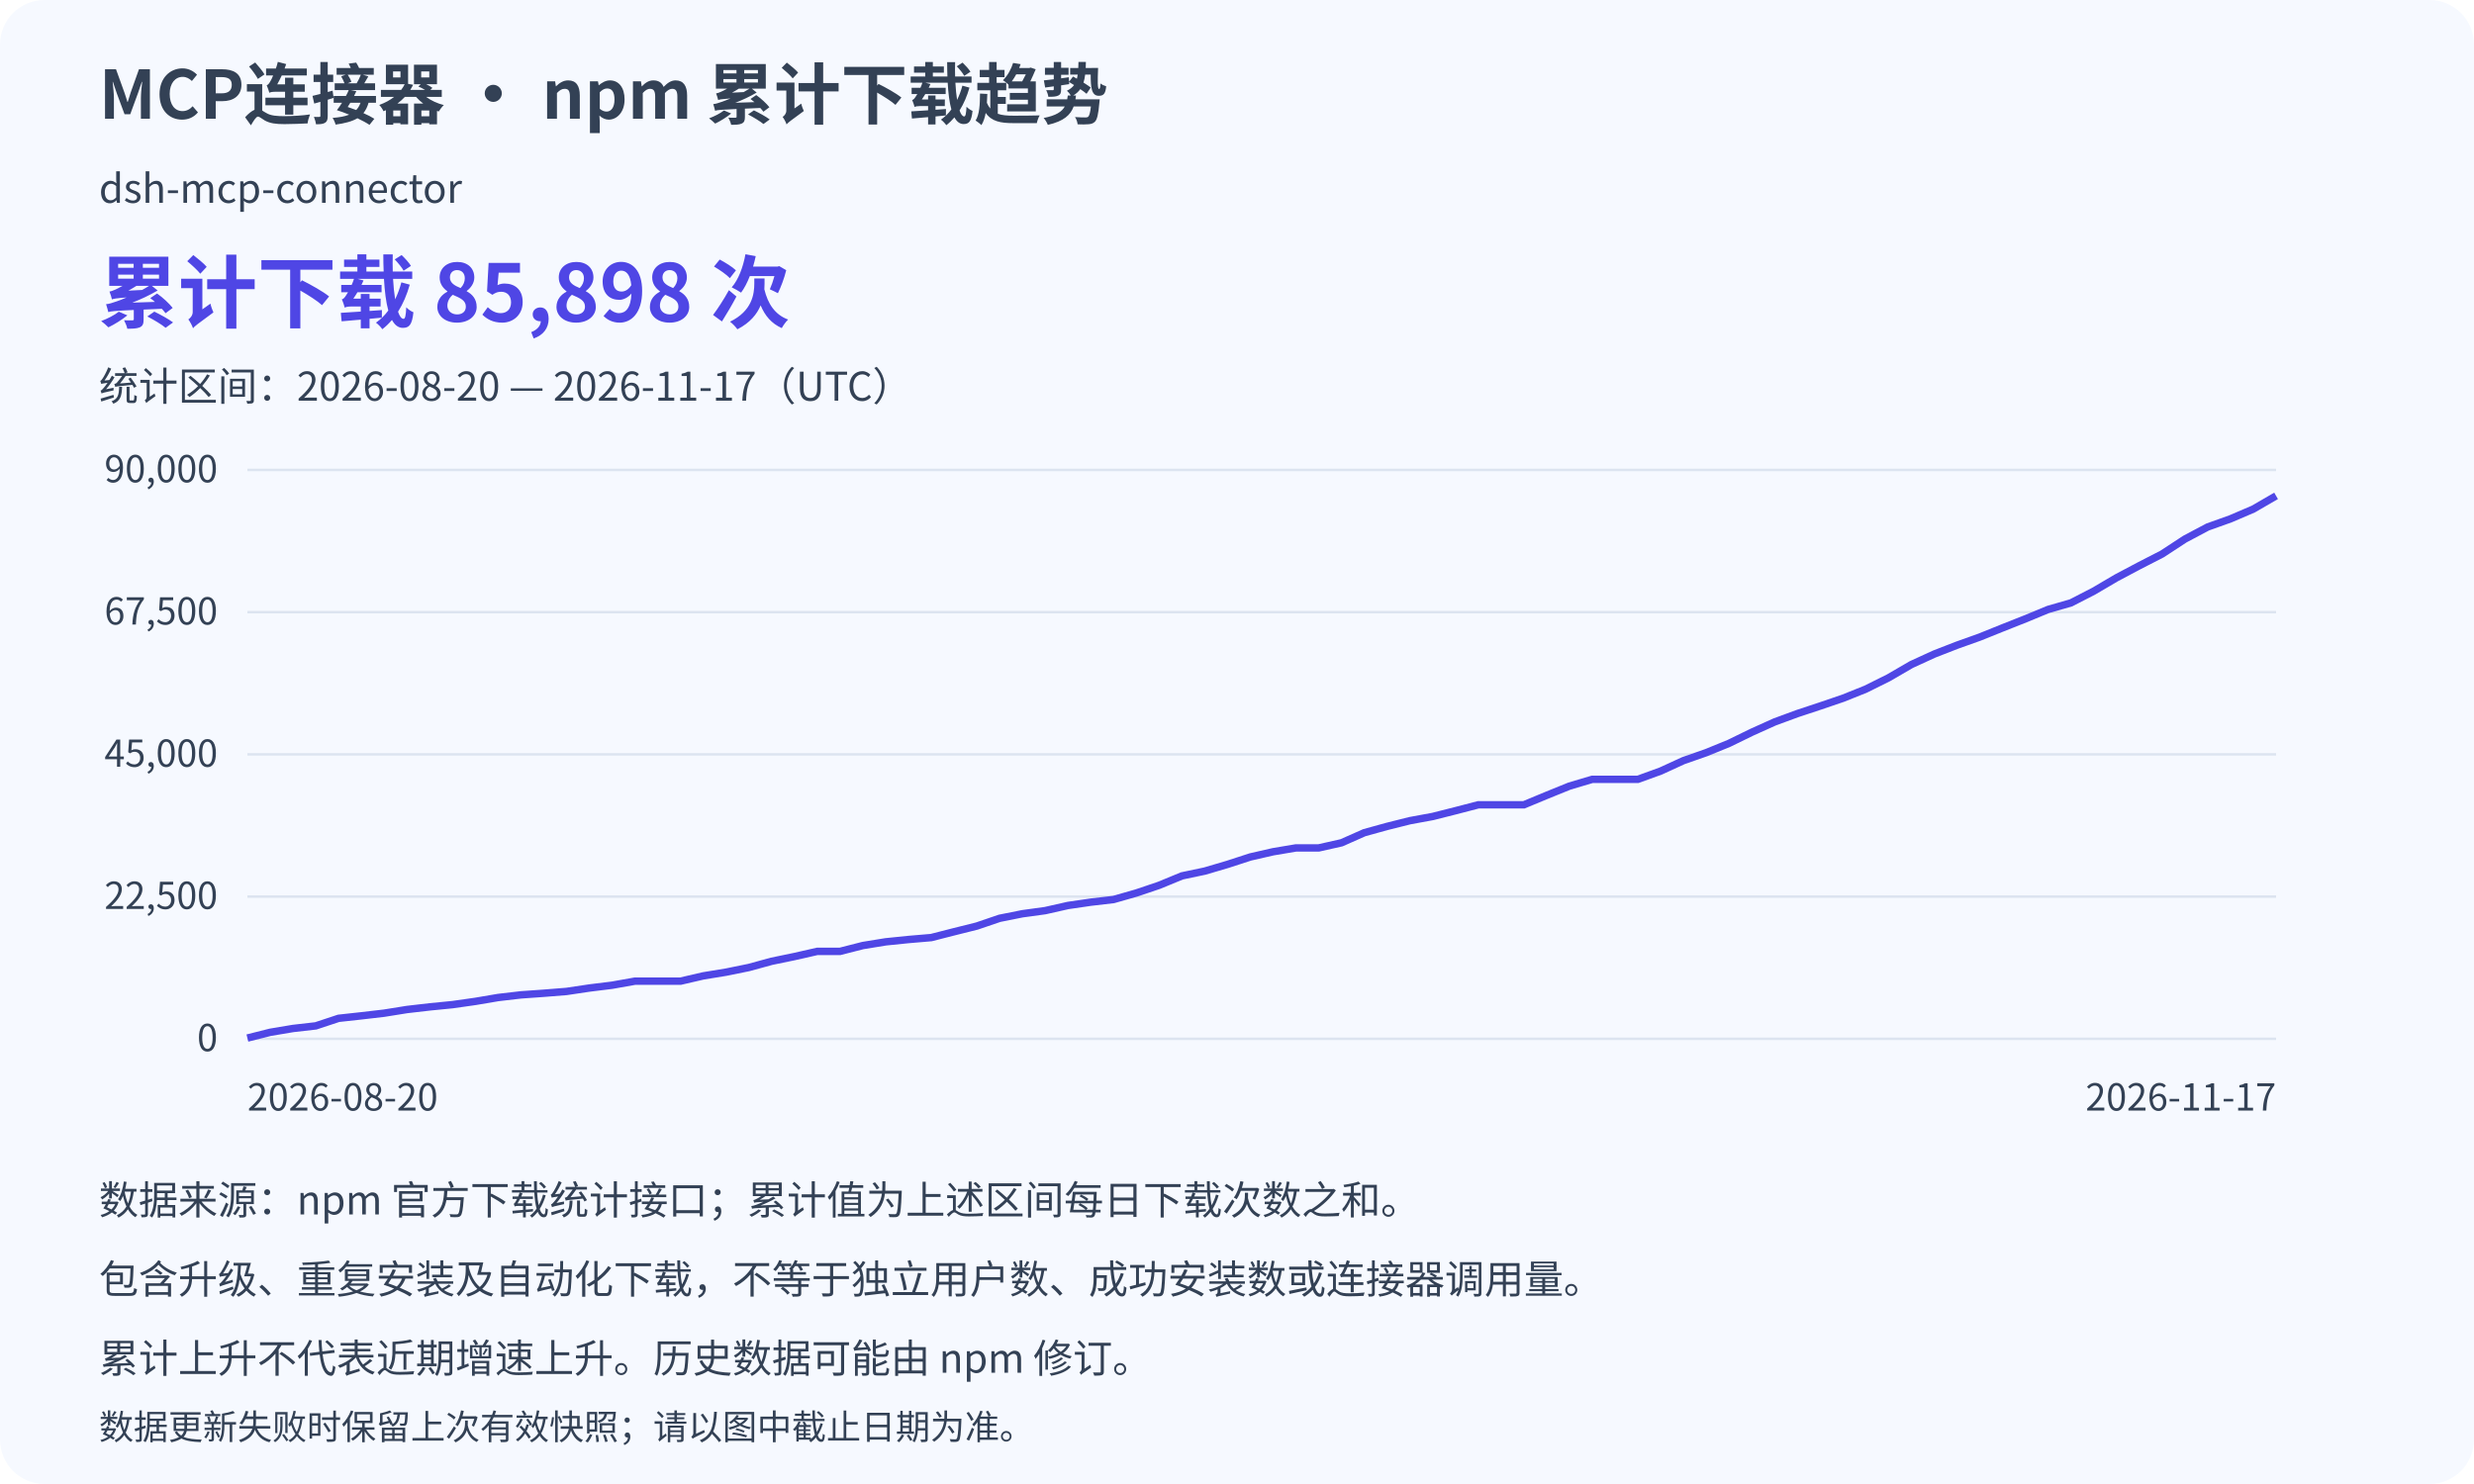
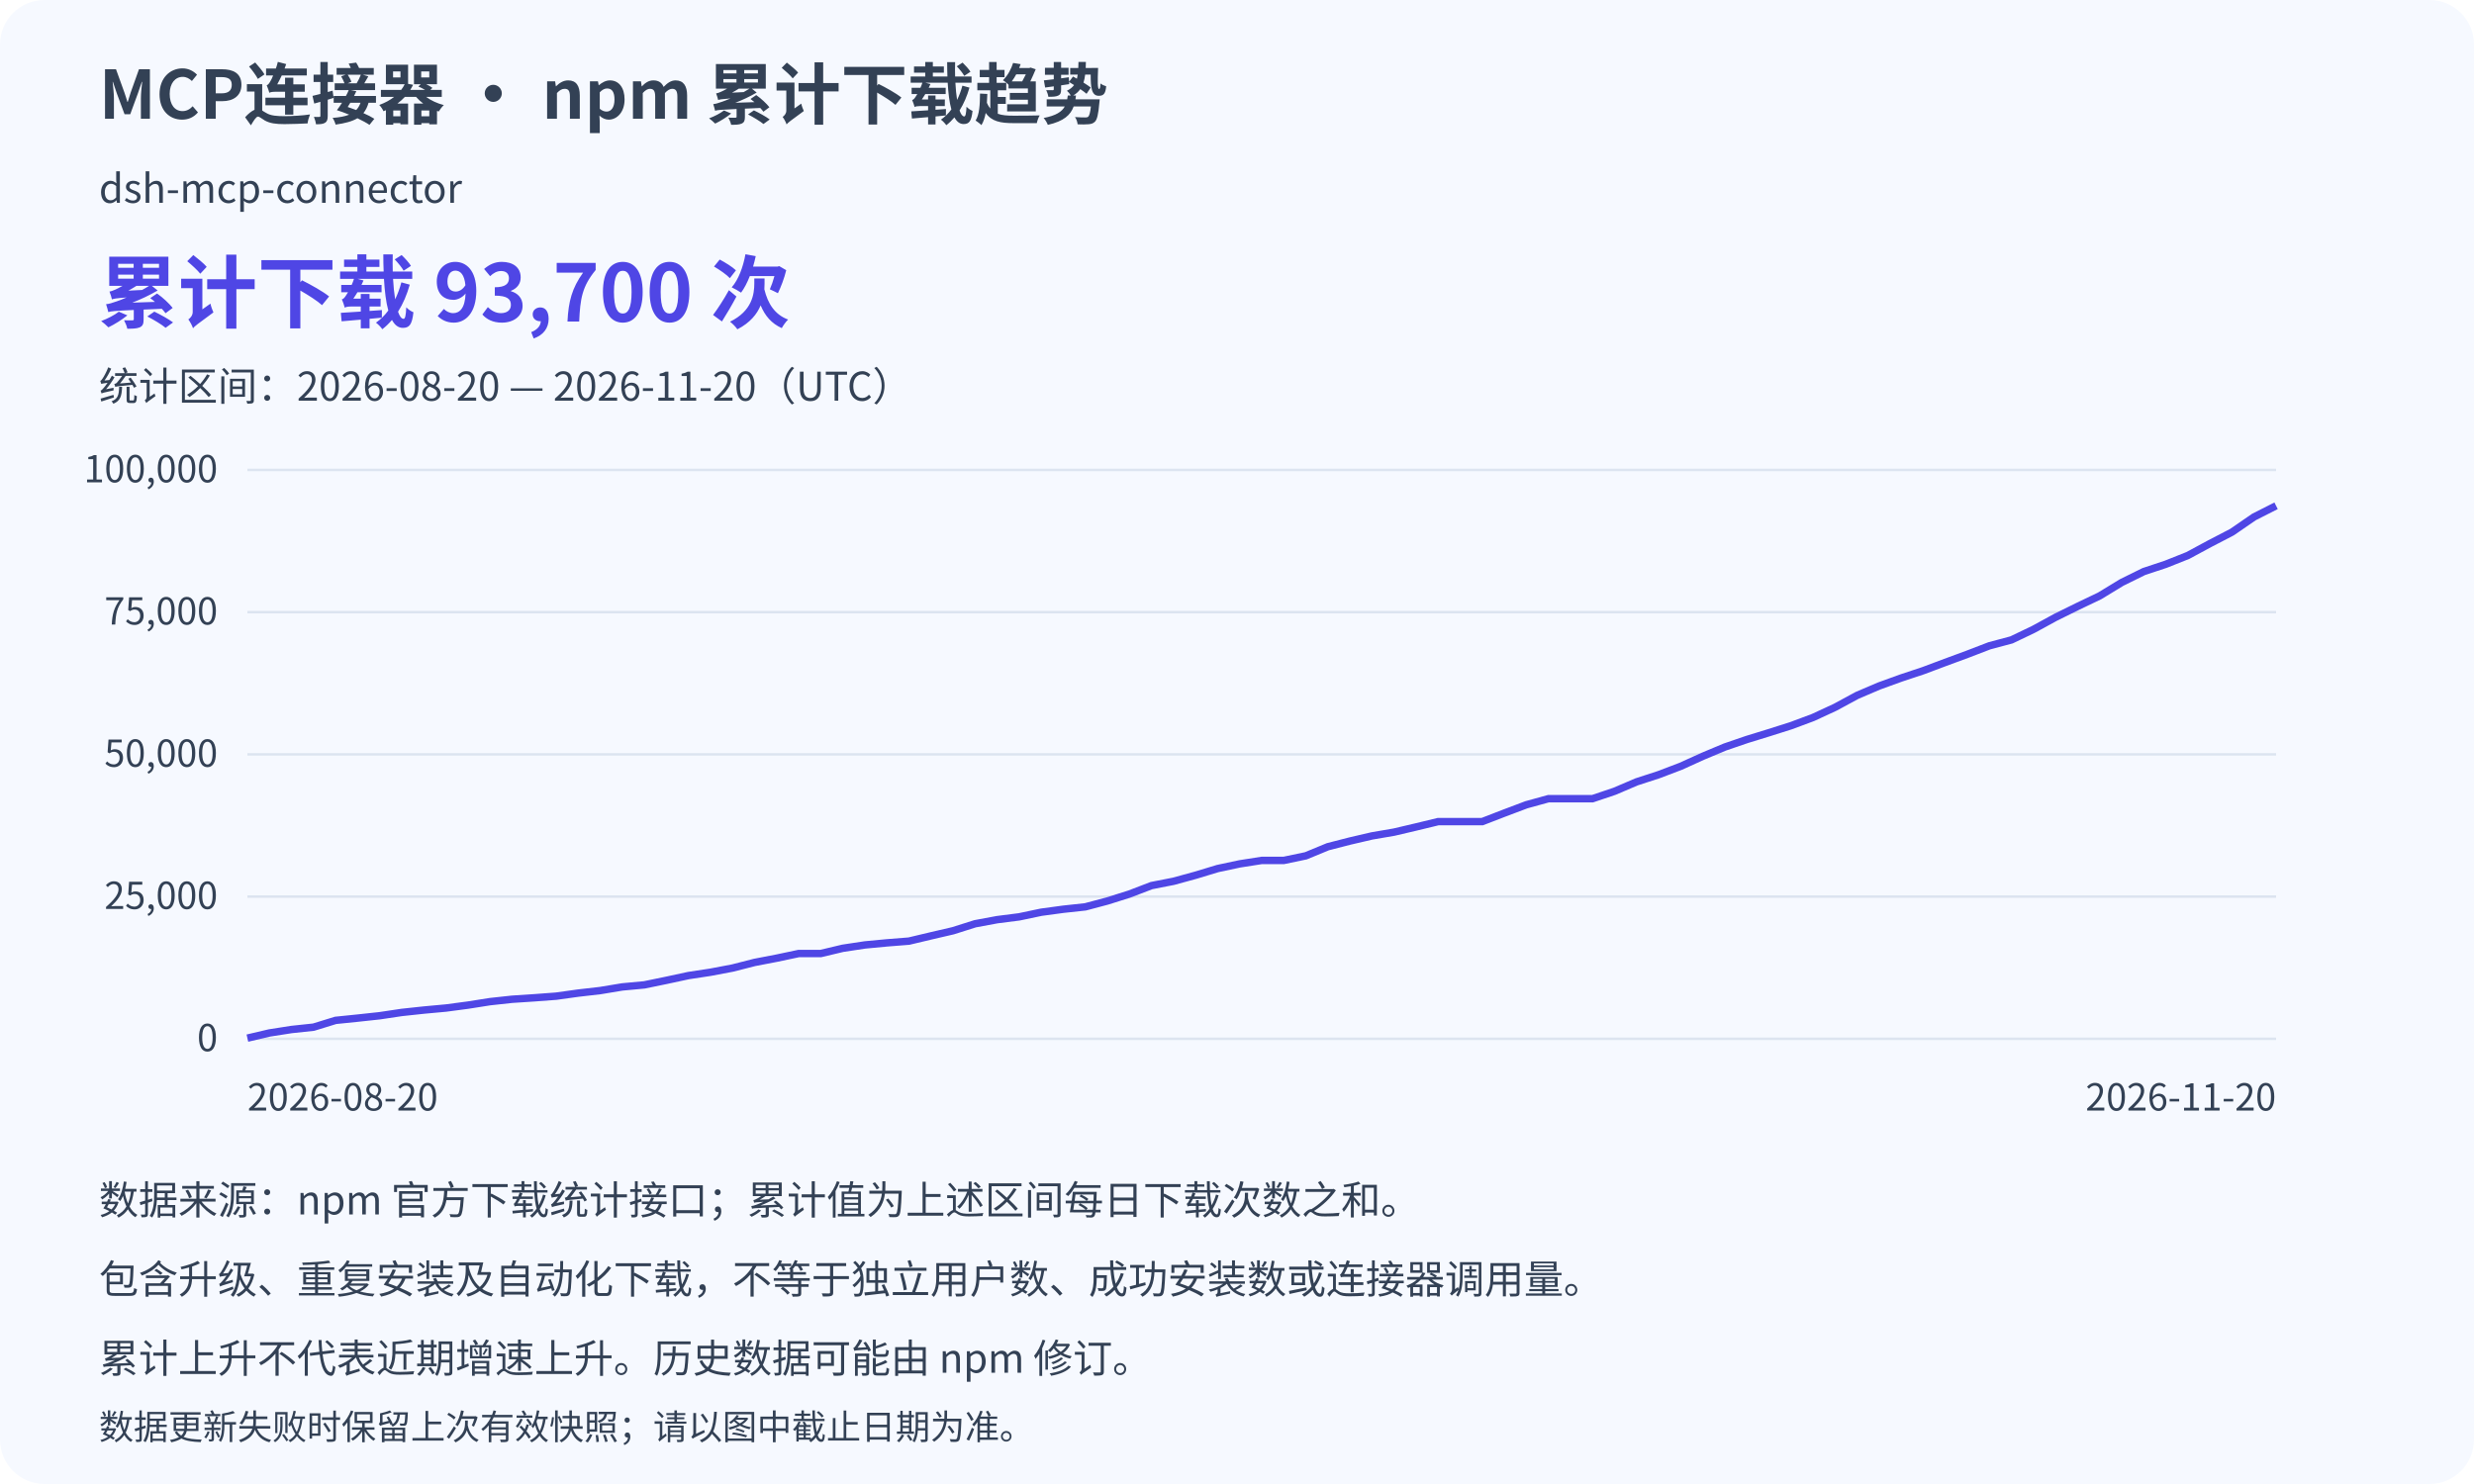
<svg xmlns="http://www.w3.org/2000/svg" width="1000" height="600" viewBox="0 0 1000 600" role="img" aria-labelledby="title desc">
  <rect width="1000" height="600" rx="18" fill="#f6f9ff" />
  <g font-family="Noto Sans CJK SC, Arial Unicode MS, sans-serif" fill="#334155">
    <text x="40" y="48" font-size="27" font-weight="bold">MCP连接器 · npm 累计下载趋势</text>
    <text x="40" y="82" font-size="16">dsh-mcp-connector</text>
-     <text x="40" y="130" font-size="32" font-weight="bold" fill="#4f46e5">累计下载 85,898 次</text>
-     <text x="40" y="162" font-size="16">统计区间：2026-08-20 — 2026-11-17（UTC）</text>
+     <text x="40" y="130" font-size="32" font-weight="bold" fill="#4f46e5">累计下载 93,700 次</text>
+     <text x="40" y="162" font-size="16">统计区间：2026-08-20 — 2026-11-20（UTC）</text>
    <path d="M100 420 H920" stroke="#dce4f0" />
    <text x="88" y="425" text-anchor="end" font-size="15">0</text>
    <path d="M100 362.5 H920" stroke="#dce4f0" />
-     <text x="88" y="367.5" text-anchor="end" font-size="15">22,500</text>
+     <text x="88" y="367.5" text-anchor="end" font-size="15">25,000</text>
    <path d="M100 305 H920" stroke="#dce4f0" />
-     <text x="88" y="310" text-anchor="end" font-size="15">45,000</text>
+     <text x="88" y="310" text-anchor="end" font-size="15">50,000</text>
    <path d="M100 247.5 H920" stroke="#dce4f0" />
-     <text x="88" y="252.5" text-anchor="end" font-size="15">67,500</text>
+     <text x="88" y="252.5" text-anchor="end" font-size="15">75,000</text>
    <path d="M100 190 H920" stroke="#dce4f0" />
-     <text x="88" y="195" text-anchor="end" font-size="15">90,000</text>
-     <path d="M100,419.698 L109.213,417.375 L118.427,415.827 L127.64,414.771 L136.854,411.72 L146.067,410.711 L155.281,409.637 L164.494,408.158 L173.708,407.094 L182.921,406.185 L192.135,404.874 L201.348,403.31 L210.562,402.236 L219.775,401.587 L228.989,400.851 L238.202,399.474 L247.416,398.334 L256.629,396.696 L265.843,396.696 L275.056,396.696 L284.27,394.559 L293.483,393.057 L302.697,391.176 L311.91,388.651 L321.124,386.745 L330.337,384.652 L339.551,384.652 L348.764,382.295 L357.978,380.798 L367.191,379.86 L376.404,379.078 L385.618,376.722 L394.831,374.419 L404.045,371.281 L413.258,369.441 L422.472,368.176 L431.685,366.096 L440.899,364.754 L450.112,363.683 L459.326,361.051 L468.539,357.931 L477.753,354.133 L486.966,352.196 L496.18,349.479 L505.393,346.482 L514.607,344.373 L523.82,342.825 L533.034,342.825 L542.247,340.752 L551.461,336.666 L560.674,334.121 L569.888,331.813 L579.101,330.116 L588.315,327.788 L597.528,325.391 L606.742,325.391 L615.955,325.391 L625.169,321.563 L634.382,317.826 L643.596,315.094 L652.809,315.094 L662.022,315.094 L671.236,311.757 L680.449,307.533 L689.663,304.31 L698.876,300.543 L708.09,296.048 L717.303,291.898 L726.517,288.504 L735.73,285.453 L744.944,282.314 L754.157,278.619 L763.371,274.037 L772.584,268.683 L781.798,264.454 L791.011,260.868 L800.225,257.579 L809.438,253.863 L818.652,250.214 L827.865,246.406 L837.079,243.759 L846.292,239.016 L855.506,233.603 L864.719,228.719 L873.933,223.986 L883.146,217.953 L892.36,213.064 L901.573,209.772 L910.787,205.827 L920,200.483" stroke="#4f46e5" stroke-width="3" fill="none" />
+     <text x="88" y="195" text-anchor="end" font-size="15">100,000</text>
+     <path d="M100,419.729 L108.913,417.638 L117.826,416.244 L126.739,415.294 L135.652,412.548 L144.565,411.639 L153.478,410.673 L162.391,409.342 L171.304,408.385 L180.217,407.566 L189.13,406.386 L198.043,404.979 L206.957,404.013 L215.87,403.428 L224.783,402.766 L233.696,401.526 L242.609,400.501 L251.522,399.026 L260.435,398.198 L269.348,396.363 L278.261,394.44 L287.174,393.088 L296.087,391.395 L305,389.123 L313.913,387.407 L322.826,385.523 L331.739,385.523 L340.652,383.402 L349.565,382.055 L358.478,381.211 L367.391,380.507 L376.304,378.386 L385.217,376.314 L394.13,373.489 L403.043,371.833 L411.957,370.695 L420.87,368.823 L429.783,367.615 L438.696,366.651 L447.609,364.283 L456.522,361.474 L465.435,358.056 L474.348,356.313 L483.261,353.868 L492.174,351.17 L501.087,349.273 L510,347.879 L518.913,347.879 L527.826,346.014 L536.739,342.336 L545.652,340.045 L554.565,337.968 L563.478,336.441 L572.391,334.346 L581.304,332.188 L590.217,332.188 L599.13,332.188 L608.043,328.743 L616.957,325.38 L625.87,322.922 L634.783,322.922 L643.696,322.922 L652.609,319.918 L661.522,316.116 L670.435,313.216 L679.348,309.825 L688.261,305.78 L697.174,302.044 L706.087,298.99 L715,296.244 L723.913,293.419 L732.826,290.094 L741.739,285.97 L750.652,281.151 L759.565,277.345 L768.478,274.118 L777.391,271.158 L786.304,267.814 L795.217,264.529 L804.13,261.102 L813.043,258.719 L821.957,254.451 L830.87,249.579 L839.783,245.184 L848.696,240.924 L857.609,235.494 L866.522,231.094 L875.435,228.132 L884.348,224.581 L893.261,219.771 L902.174,215.146 L911.087,209.012 L920,204.49" stroke="#4f46e5" stroke-width="3" fill="none" />
    <text x="100" y="449" font-size="15">2026-08-20</text>
-     <text x="920" y="449" text-anchor="end" font-size="15">2026-11-17</text>
+     <text x="920" y="449" text-anchor="end" font-size="15">2026-11-20</text>
    <text x="40" y="491" font-size="16">数据来源：npm 官方下载统计接口；累计值为上述区间每日下载次数之和。</text>
    <text x="40" y="523" font-size="16">包含升级、重复安装及自动化下载，不等于独立用户数、成功安装数或连接器调用量。</text>
    <text x="40" y="555" font-size="16">累计上升不代表近期增速上升。历史数据可能由 npm 修订。</text>
    <text x="40" y="582" font-size="14">数据更新失败时保留上次有效快照；请以图中截止日期为准。</text>
  </g>
</svg>
